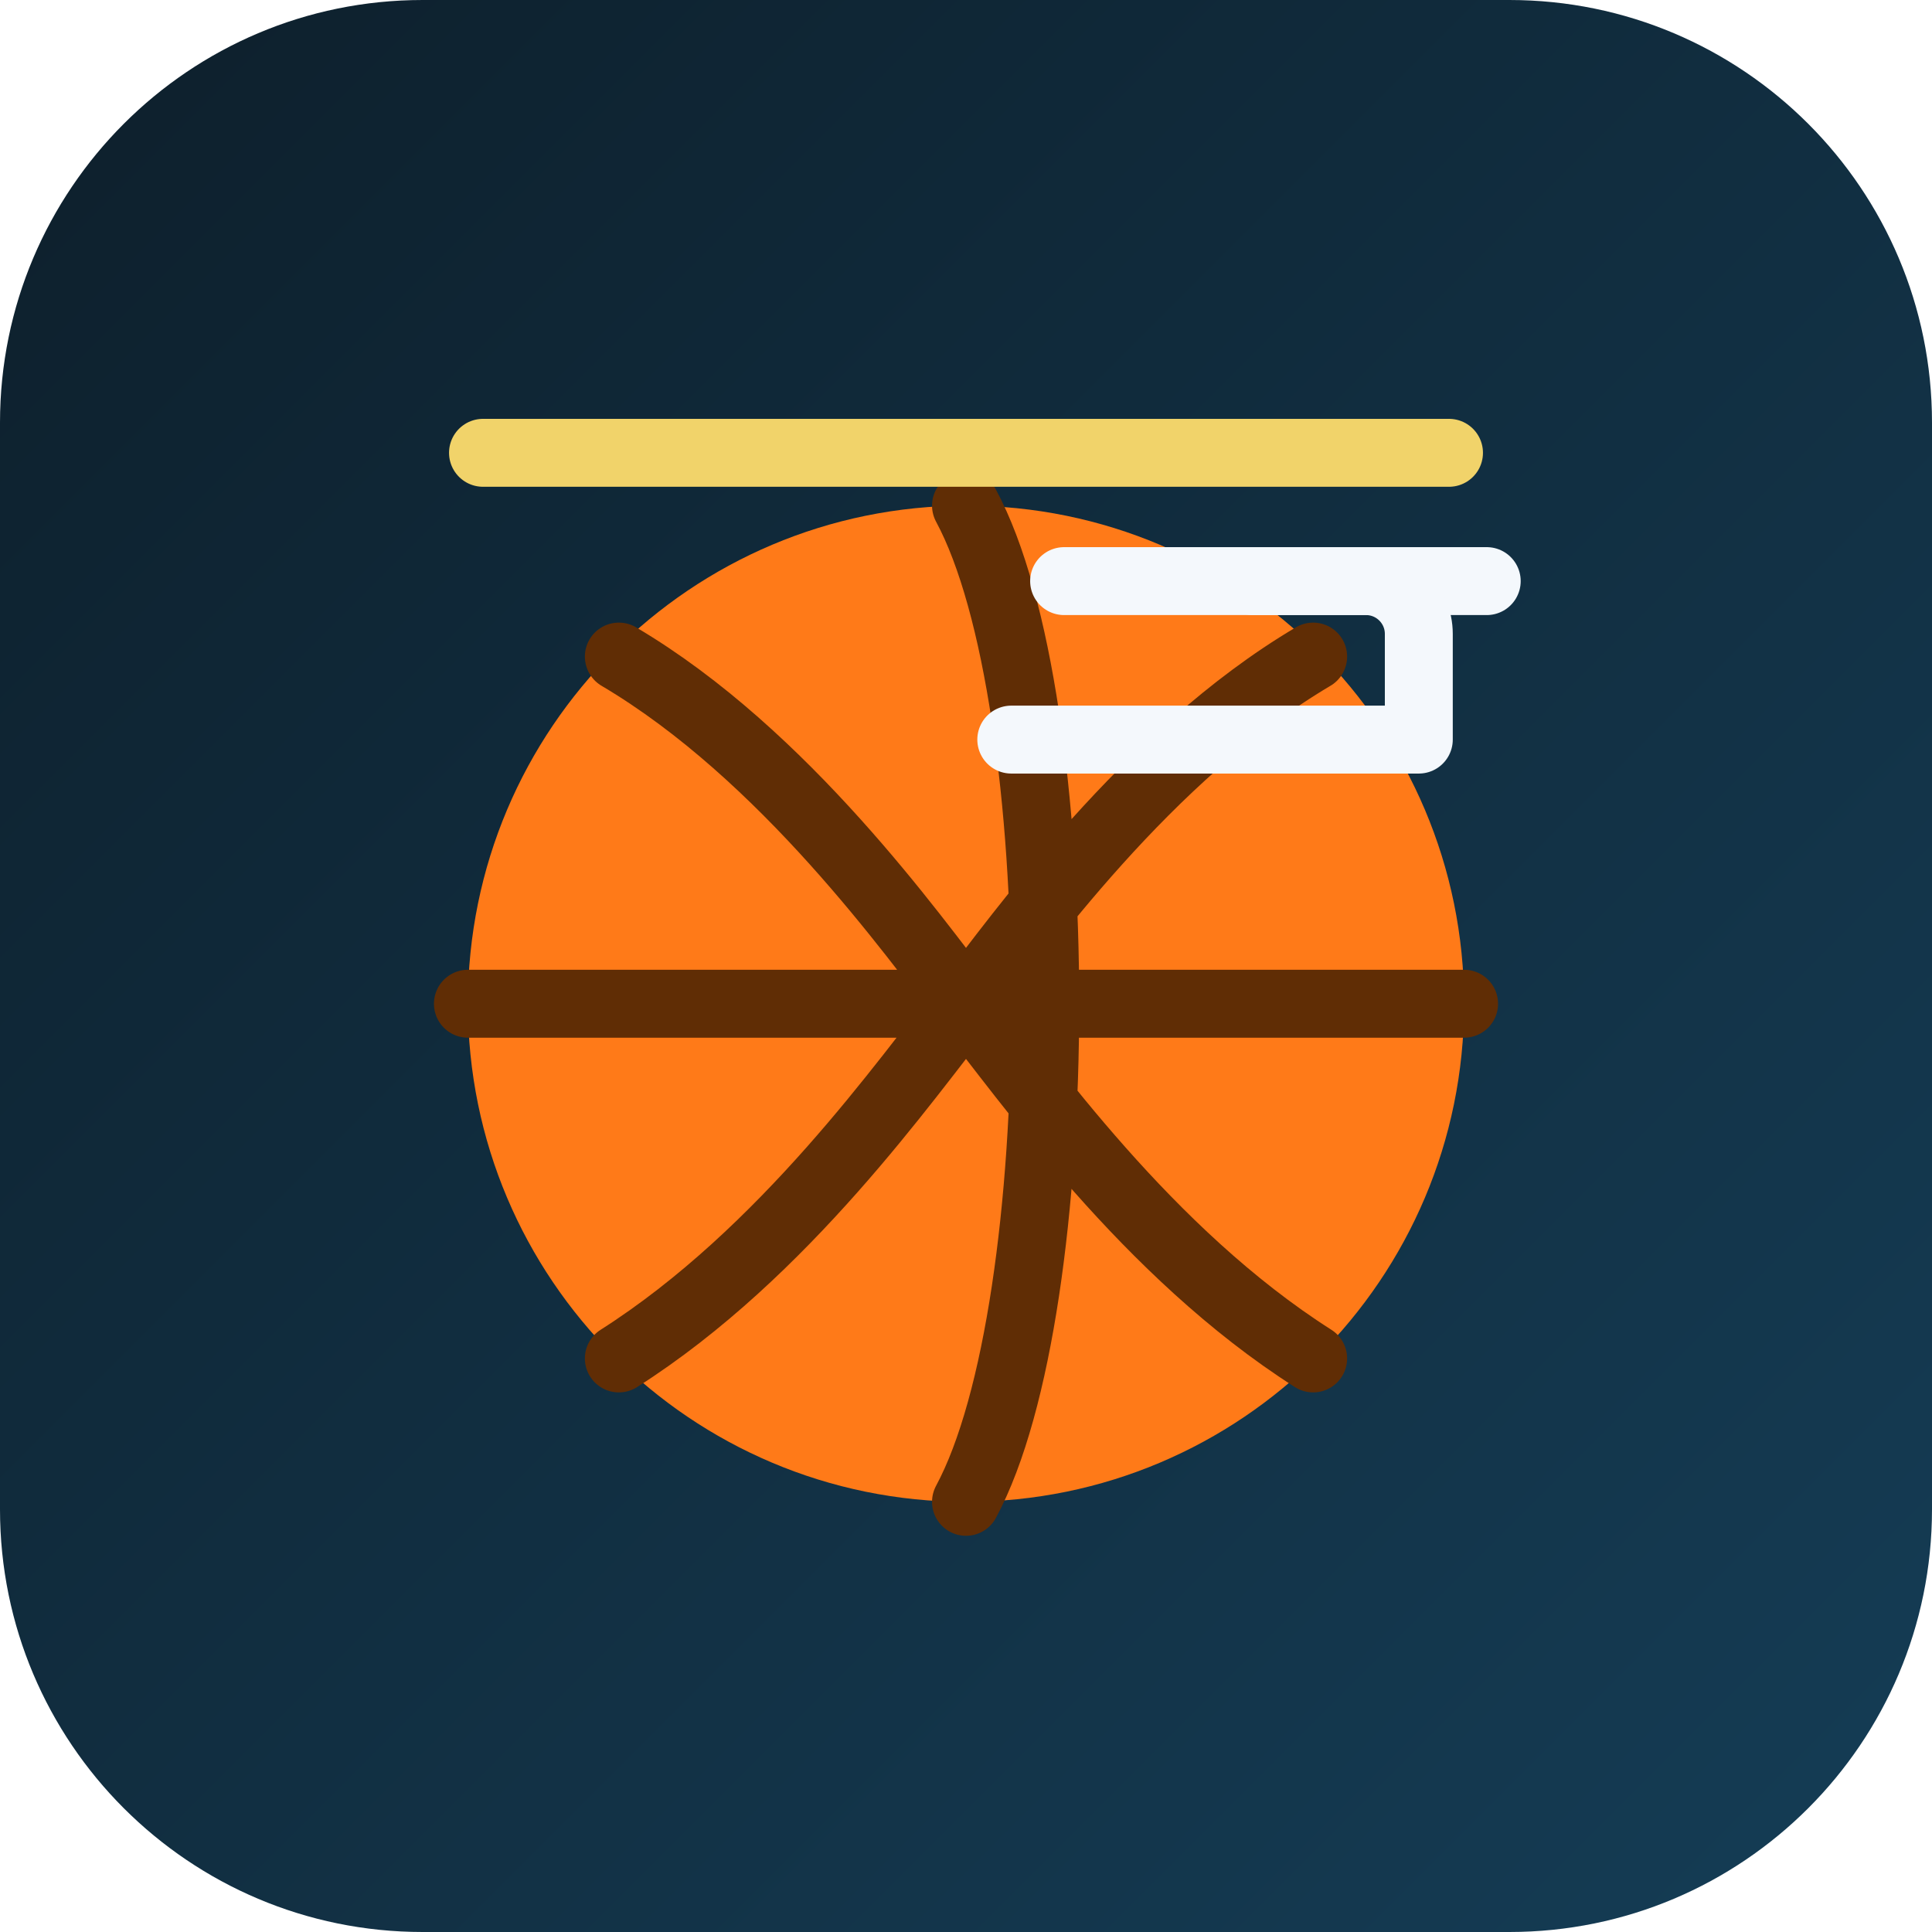
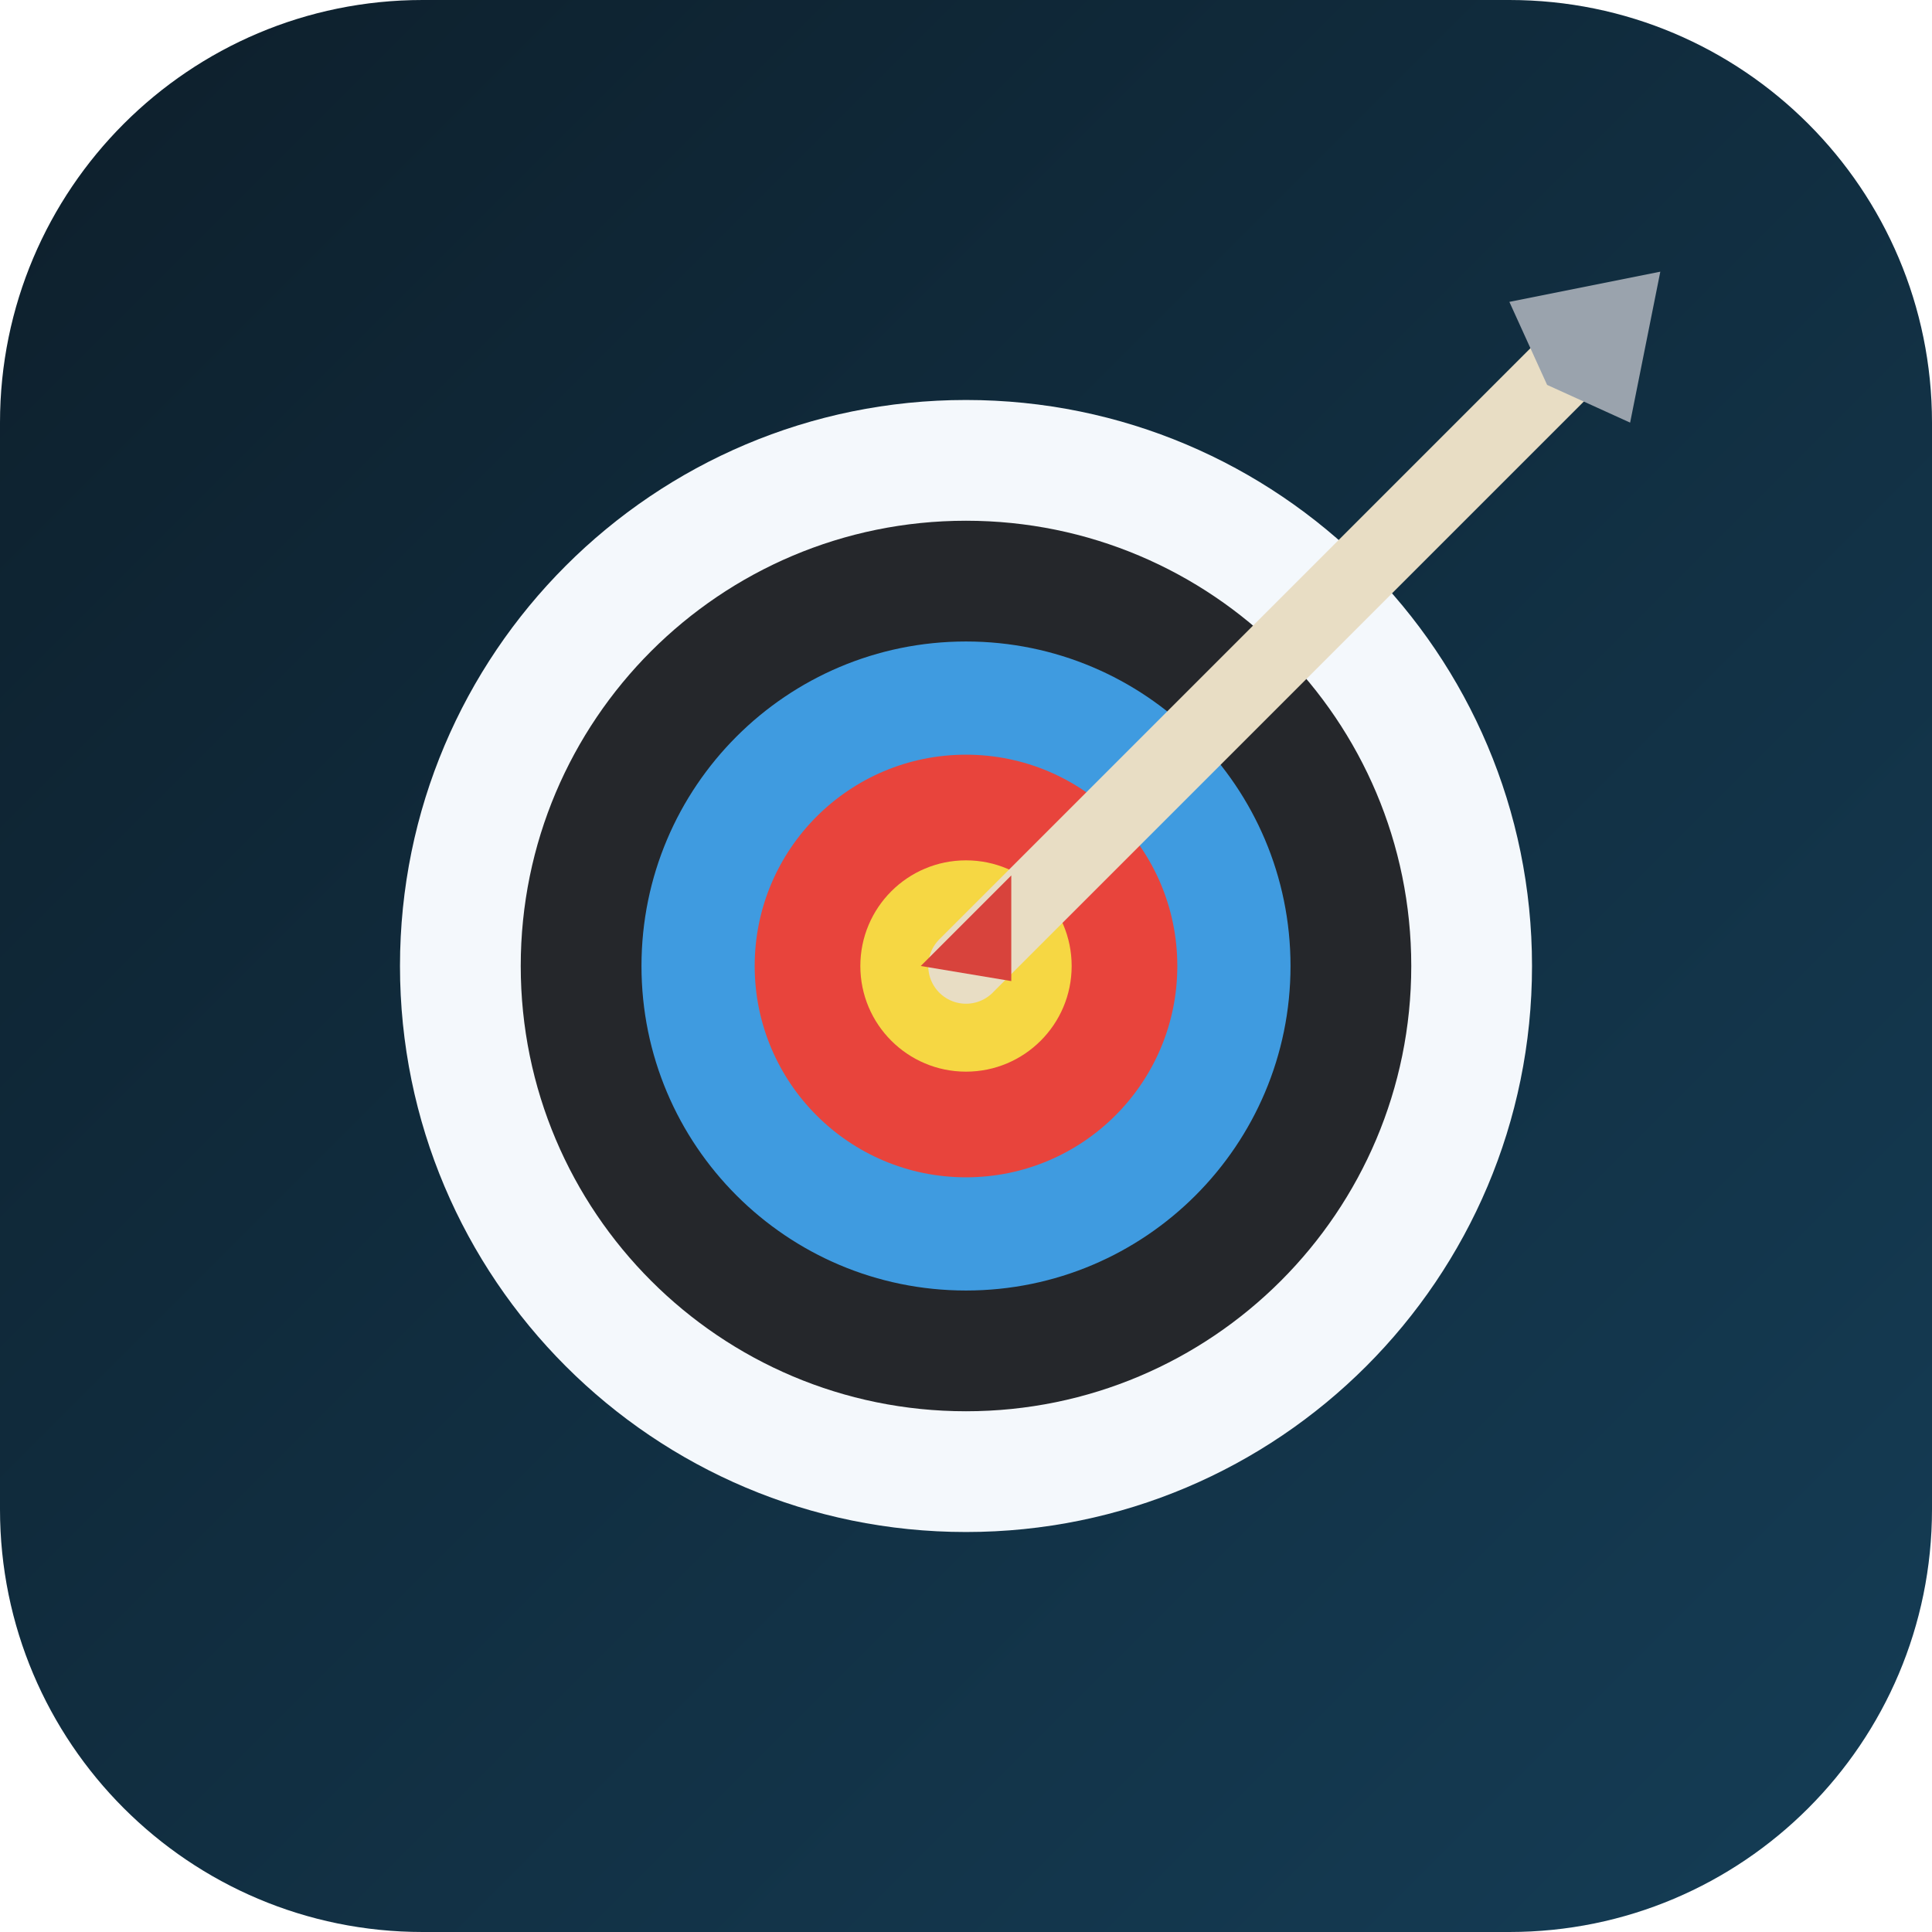
<svg xmlns="http://www.w3.org/2000/svg" viewBox="0 0 512 512">
  <defs>
    <linearGradient id="bg" x1="0%" x2="100%" y1="0%" y2="100%">
      <stop offset="0%" stop-color="#0d1f2b" />
      <stop offset="100%" stop-color="#153d56" />
    </linearGradient>
  </defs>
  <rect width="512" height="512" rx="112" fill="url(#bg)" />
-   <circle cx="256" cy="266" r="132" fill="#ff7a18" />
-   <path d="M124 266h264M256 134c28 52 28 212 0 264M164 174c44 26 78 74 92 92 16 20 48 66 92 94M348 174c-44 26-78 74-92 92-16 20-48 66-92 94" fill="none" stroke="#602d05" stroke-width="18" stroke-linecap="round" />
-   <path d="M128 120h256" stroke="#f1d36a" stroke-width="18" stroke-linecap="round" />
-   <path d="M332 154h62" stroke="#f4f8fc" stroke-width="18" stroke-linecap="round" />
-   <path d="M282 154h80a14 14 0 0 1 14 14v28h-108" fill="none" stroke="#f4f8fc" stroke-width="18" stroke-linecap="round" stroke-linejoin="round" />
+   <circle cx="256" cy="256" r="150" fill="#f4f8fc" />
+   <circle cx="256" cy="256" r="118" fill="#25272b" />
+   <circle cx="256" cy="256" r="86" fill="#3f9be0" />
+   <circle cx="256" cy="256" r="56" fill="#e8443c" />
+   <circle cx="256" cy="256" r="28" fill="#f6d743" />
+   <path d="M256 256 L416 96" stroke="#e8ddc4" stroke-width="20" stroke-linecap="round" />
+   <path d="M400 80 l40 -8 -8 40 -22 -10z" fill="#9aa3ad" />
+   <path d="M268 232 l-24 24 24 4z" fill="#d8433c" />
</svg>
